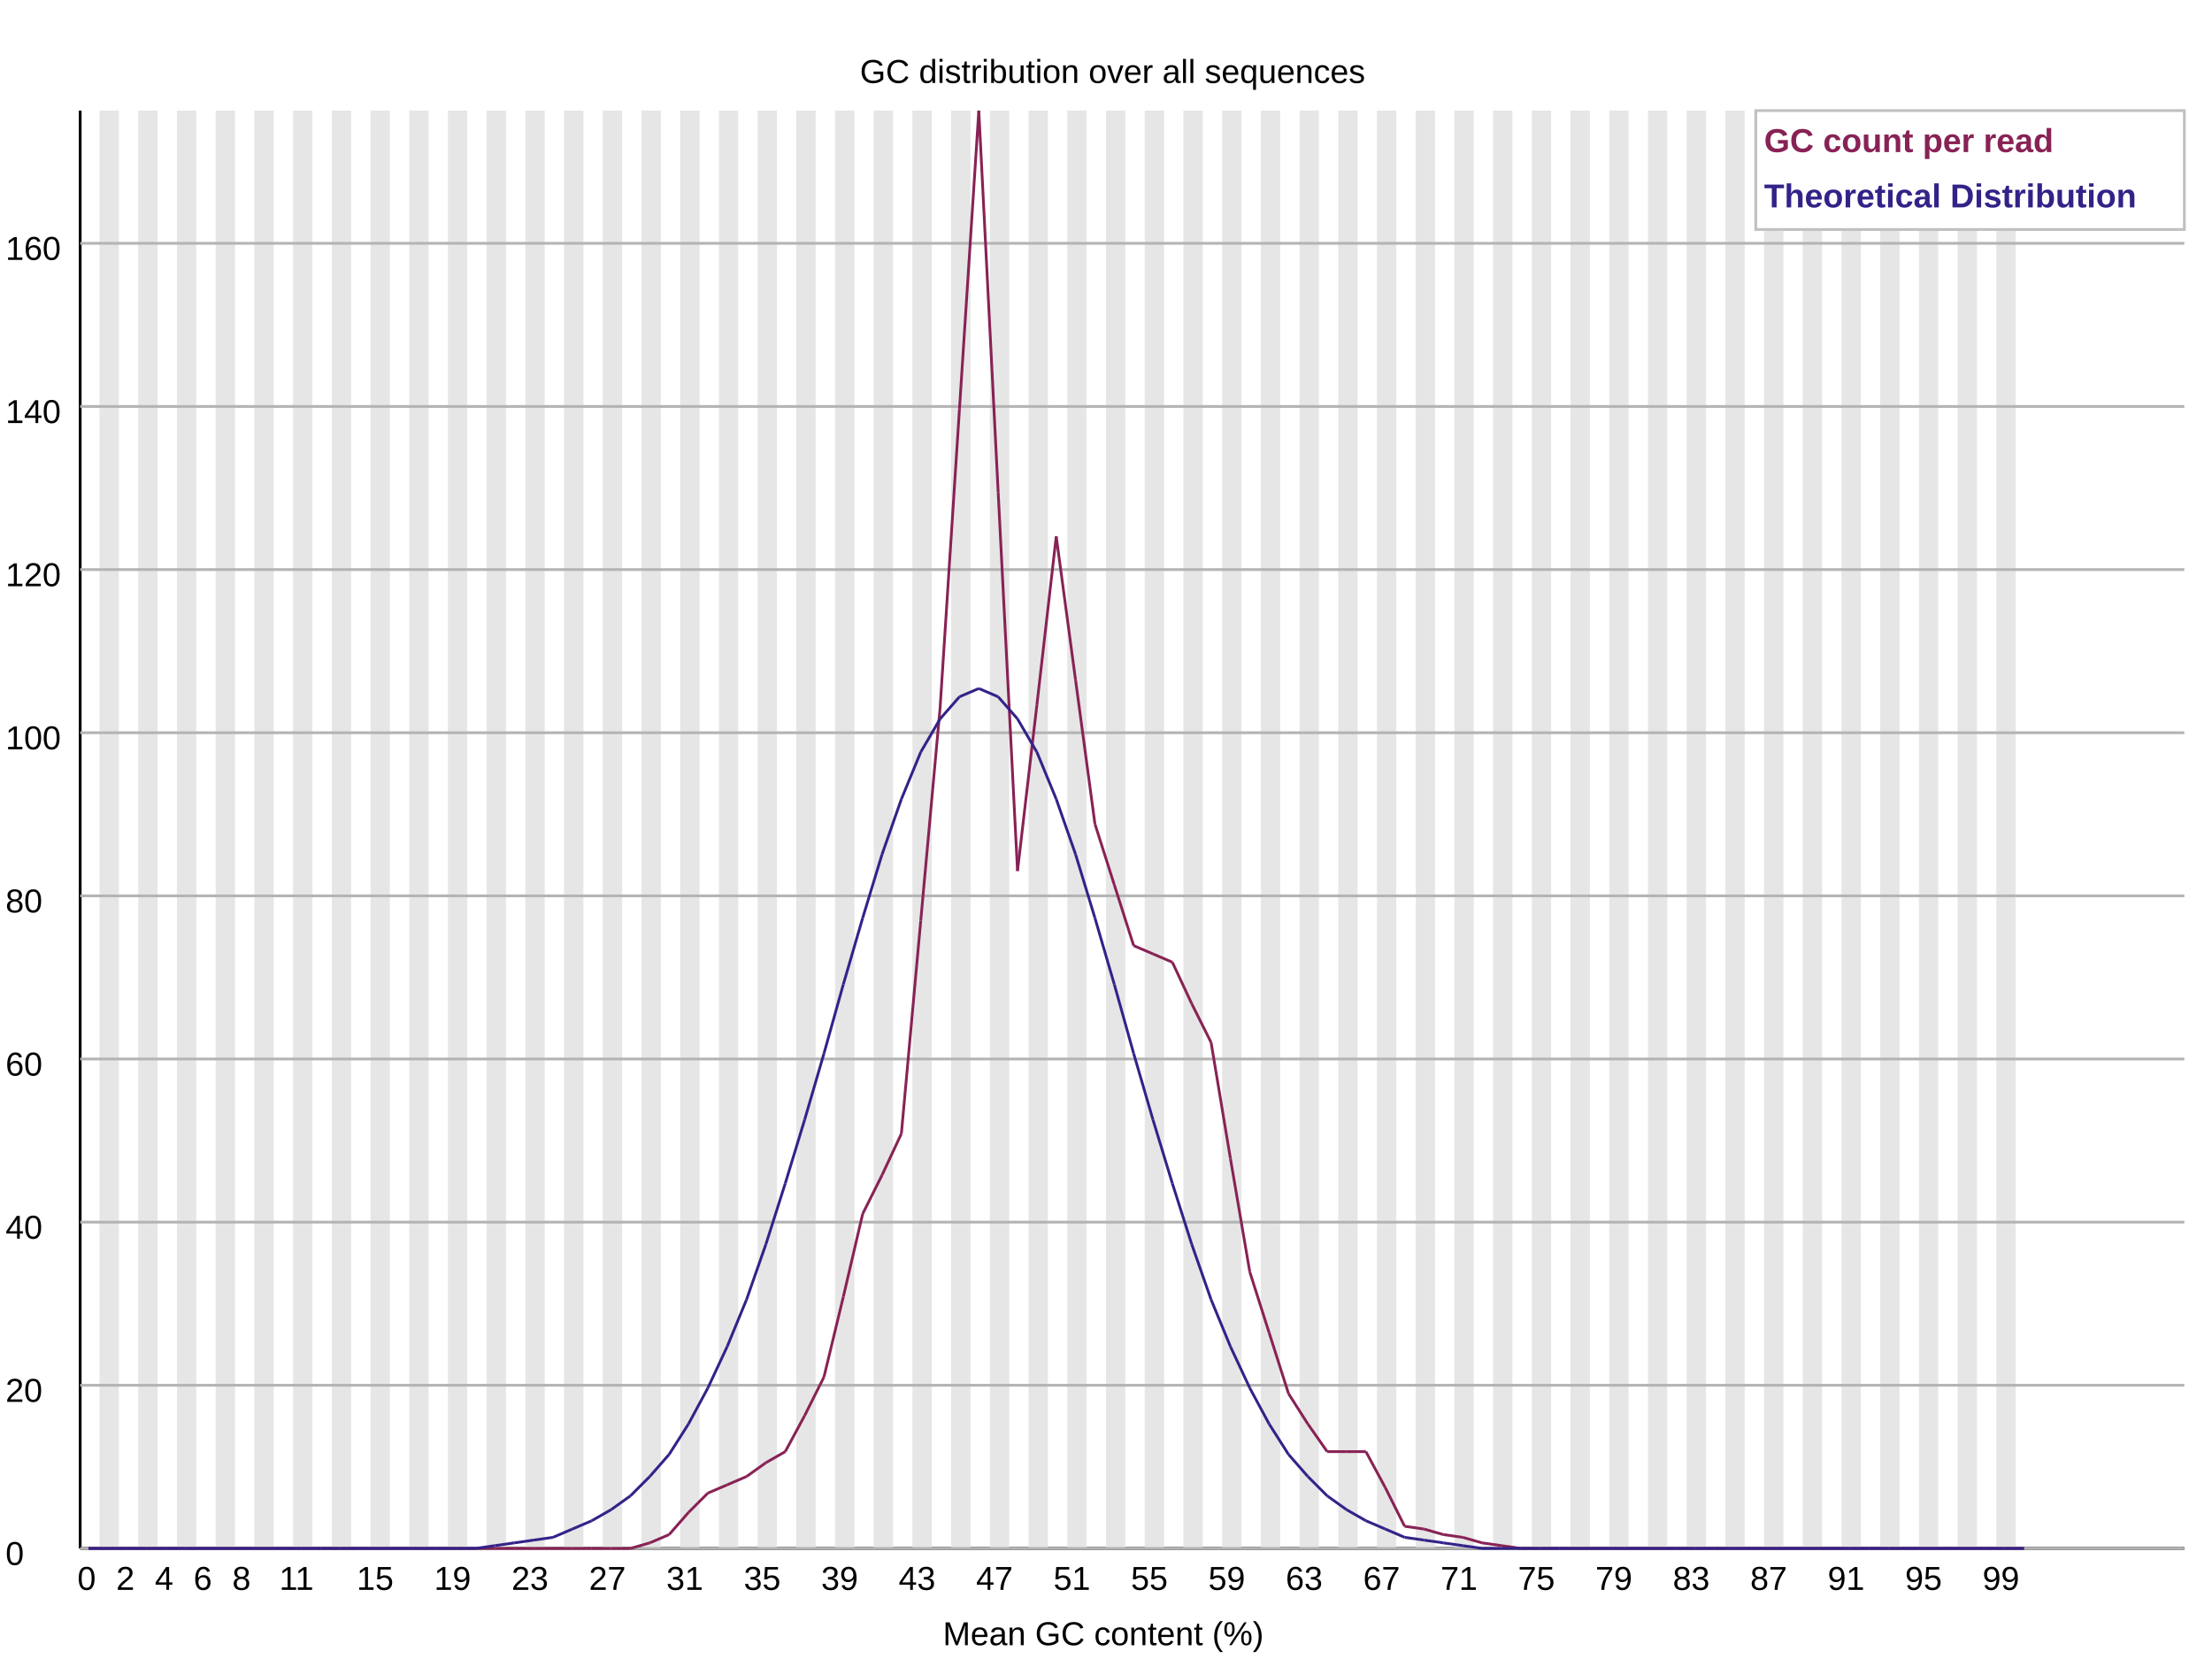
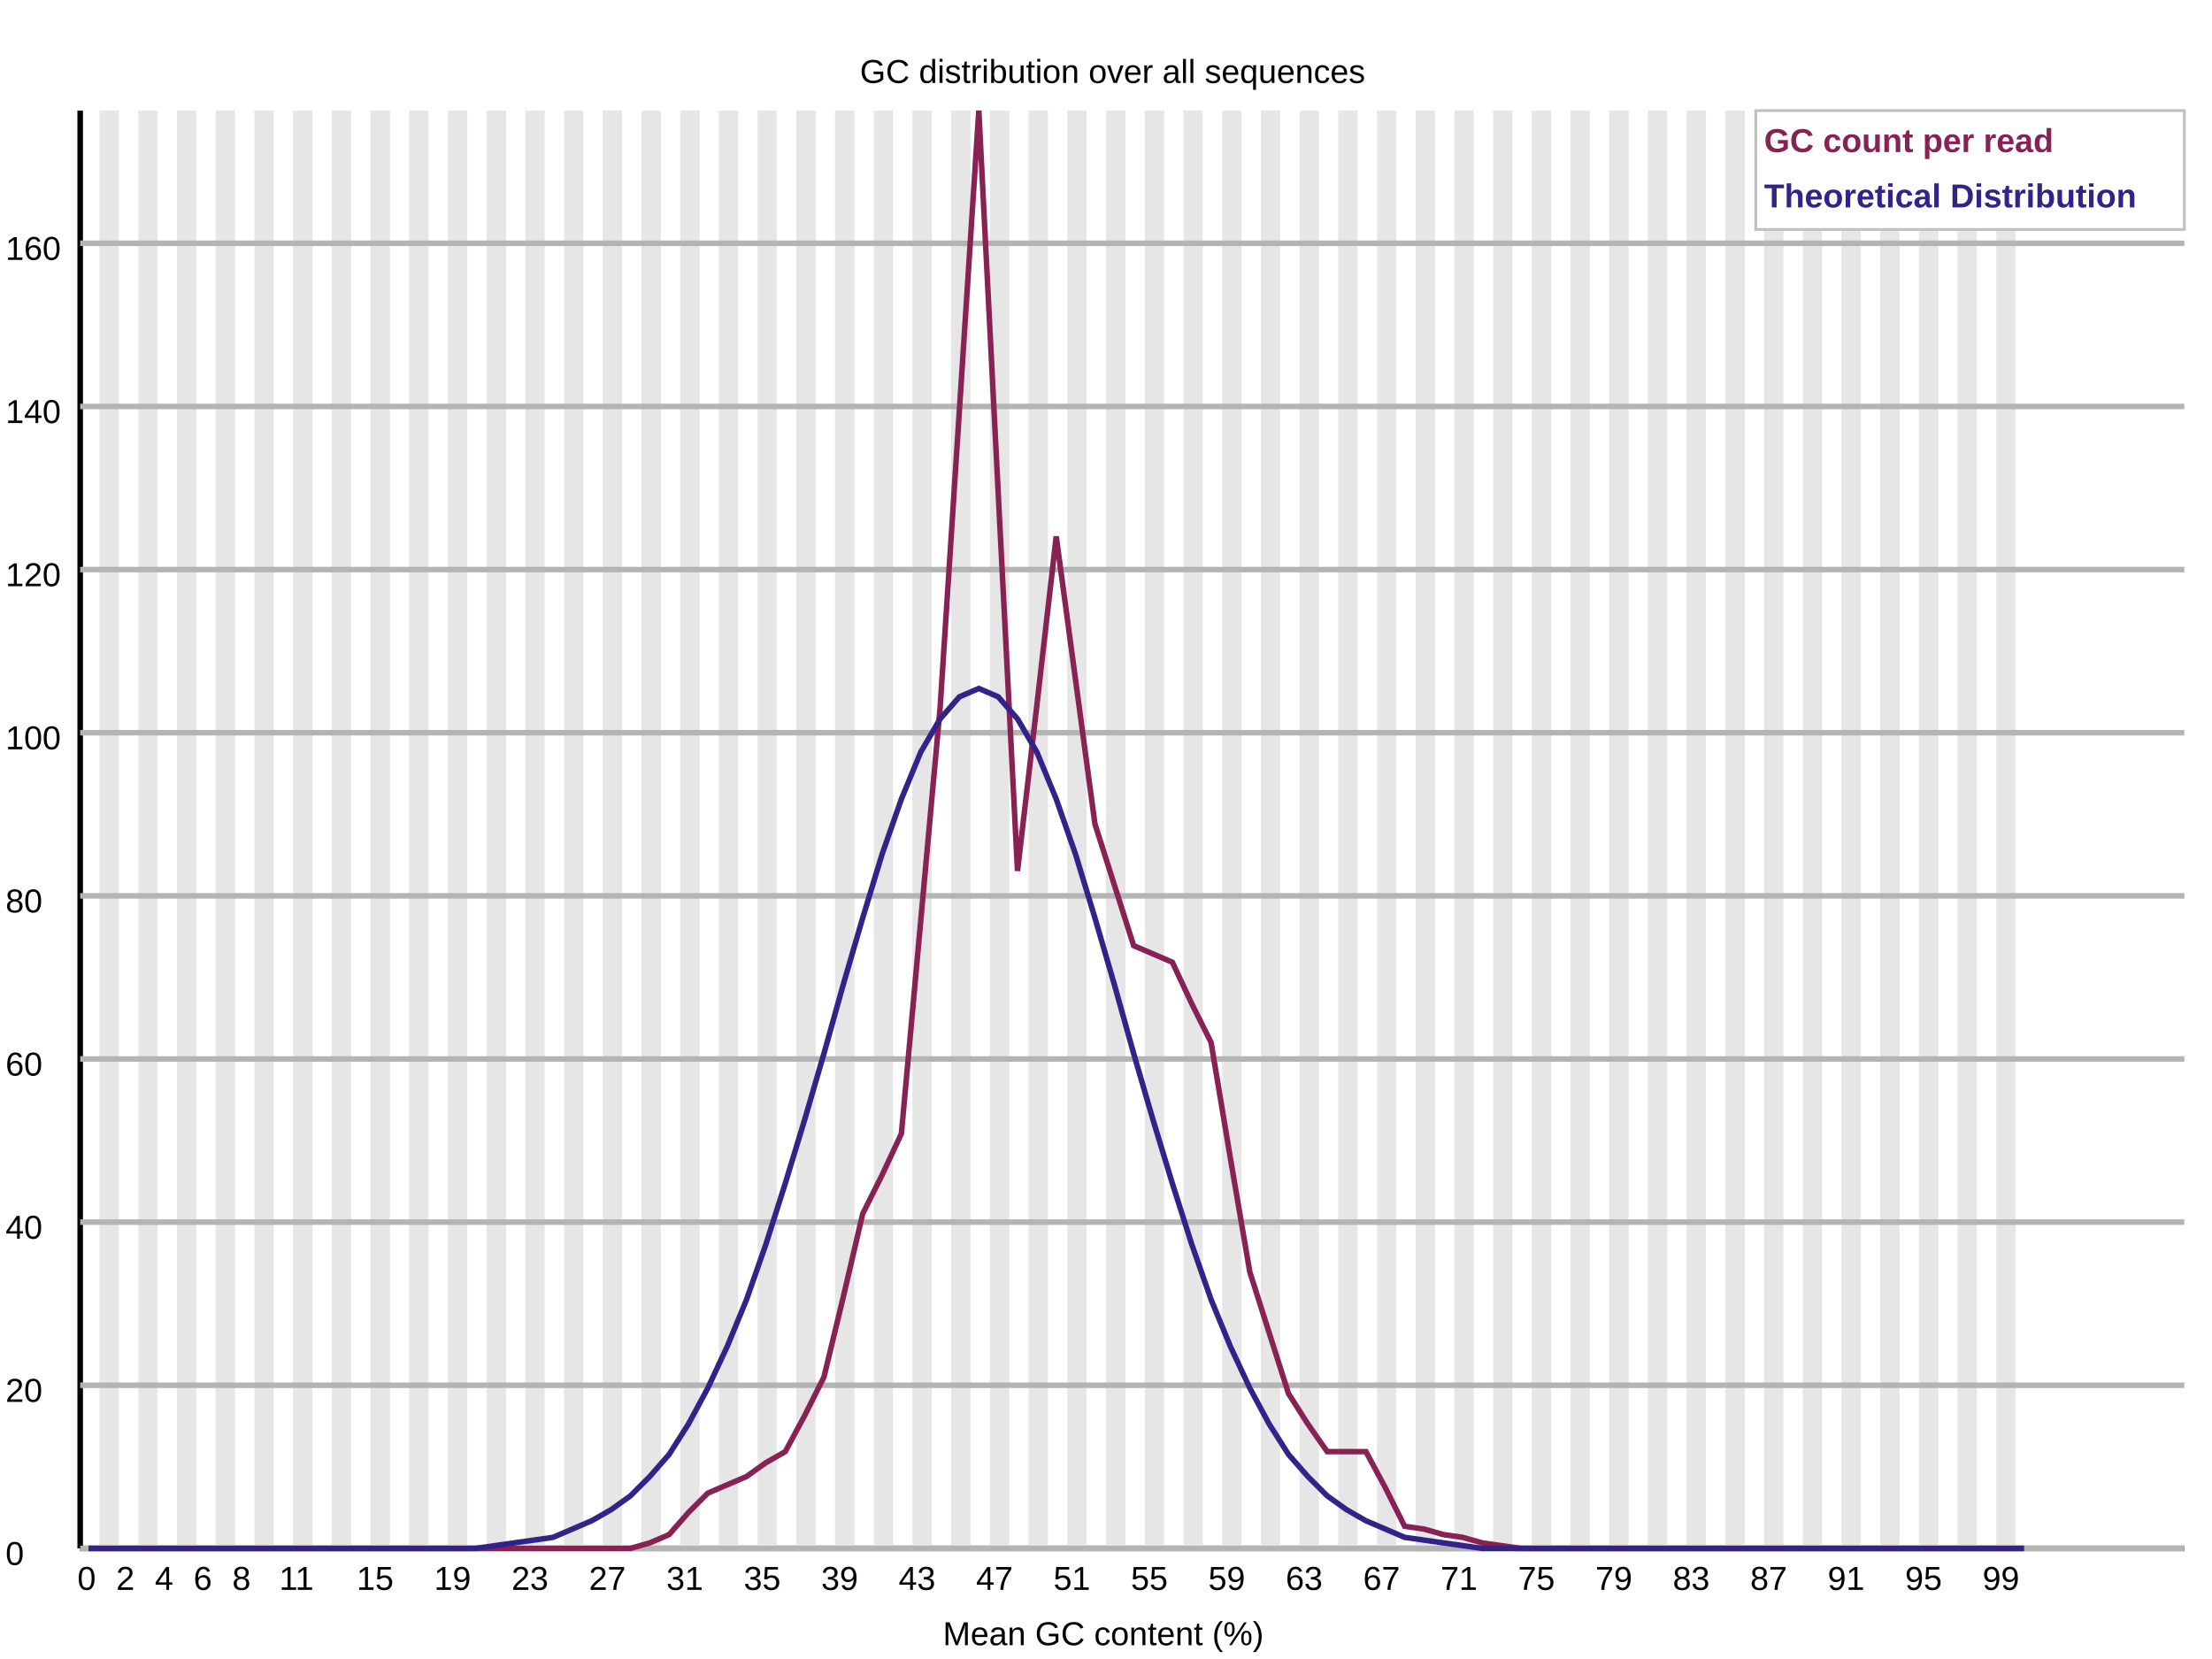
<svg xmlns="http://www.w3.org/2000/svg" width="800" height="600" version="1.1">
-   <rect width="800" height="600" x="0" y="0" style="fill:rgb(238,238,238);stroke:none" />
-   <rect width="800" height="600" x="0" y="0" style="fill:rgb(255,255,255);stroke:none" />
-   <text x="2" y="566" fill="rgb(0,0,0)" font-family="Arial" font-size="12">0</text>
-   <text x="2" y="507" fill="rgb(0,0,0)" font-family="Arial" font-size="12">20</text>
-   <text x="2" y="448" fill="rgb(0,0,0)" font-family="Arial" font-size="12">40</text>
-   <text x="2" y="389" fill="rgb(0,0,0)" font-family="Arial" font-size="12">60</text>
-   <text x="2" y="330" fill="rgb(0,0,0)" font-family="Arial" font-size="12">80</text>
-   <text x="2" y="271" fill="rgb(0,0,0)" font-family="Arial" font-size="12">100</text>
-   <text x="2" y="212" fill="rgb(0,0,0)" font-family="Arial" font-size="12">120</text>
-   <text x="2" y="153" fill="rgb(0,0,0)" font-family="Arial" font-size="12">140</text>
-   <text x="2" y="94" fill="rgb(0,0,0)" font-family="Arial" font-size="12">160</text>
-   <text x="311" y="30" fill="rgb(0,0,0)" font-family="Arial" font-size="12">GC distribution over all sequences</text>
-   <line x1="29" y1="560" x2="790" y2="560" stroke="rgb(0,0,0)" stroke-width="1" />
-   <line x1="29" y1="560" x2="29" y2="40" stroke="rgb(0,0,0)" stroke-width="1" />
-   <text x="341" y="595" fill="rgb(0,0,0)" font-family="Arial" font-size="12">Mean GC content (%)</text>
-   <text x="28" y="575" fill="rgb(0,0,0)" font-family="Arial" font-size="12">0</text>
-   <rect width="7" height="520" x="36" y="40" style="fill:rgb(230,230,230);stroke:none" />
-   <text x="42" y="575" fill="rgb(0,0,0)" font-family="Arial" font-size="12">2</text>
-   <rect width="7" height="520" x="50" y="40" style="fill:rgb(230,230,230);stroke:none" />
-   <text x="56" y="575" fill="rgb(0,0,0)" font-family="Arial" font-size="12">4</text>
-   <rect width="7" height="520" x="64" y="40" style="fill:rgb(230,230,230);stroke:none" />
-   <text x="70" y="575" fill="rgb(0,0,0)" font-family="Arial" font-size="12">6</text>
-   <rect width="7" height="520" x="78" y="40" style="fill:rgb(230,230,230);stroke:none" />
-   <text x="84" y="575" fill="rgb(0,0,0)" font-family="Arial" font-size="12">8</text>
-   <rect width="7" height="520" x="92" y="40" style="fill:rgb(230,230,230);stroke:none" />
-   <rect width="7" height="520" x="106" y="40" style="fill:rgb(230,230,230);stroke:none" />
-   <text x="101" y="575" fill="rgb(0,0,0)" font-family="Arial" font-size="12">11</text>
-   <rect width="7" height="520" x="120" y="40" style="fill:rgb(230,230,230);stroke:none" />
-   <rect width="7" height="520" x="134" y="40" style="fill:rgb(230,230,230);stroke:none" />
-   <text x="129" y="575" fill="rgb(0,0,0)" font-family="Arial" font-size="12">15</text>
-   <rect width="7" height="520" x="148" y="40" style="fill:rgb(230,230,230);stroke:none" />
-   <rect width="7" height="520" x="162" y="40" style="fill:rgb(230,230,230);stroke:none" />
-   <text x="157" y="575" fill="rgb(0,0,0)" font-family="Arial" font-size="12">19</text>
-   <rect width="7" height="520" x="176" y="40" style="fill:rgb(230,230,230);stroke:none" />
-   <rect width="7" height="520" x="190" y="40" style="fill:rgb(230,230,230);stroke:none" />
-   <text x="185" y="575" fill="rgb(0,0,0)" font-family="Arial" font-size="12">23</text>
-   <rect width="7" height="520" x="204" y="40" style="fill:rgb(230,230,230);stroke:none" />
-   <rect width="7" height="520" x="218" y="40" style="fill:rgb(230,230,230);stroke:none" />
-   <text x="213" y="575" fill="rgb(0,0,0)" font-family="Arial" font-size="12">27</text>
-   <rect width="7" height="520" x="232" y="40" style="fill:rgb(230,230,230);stroke:none" />
-   <rect width="7" height="520" x="246" y="40" style="fill:rgb(230,230,230);stroke:none" />
-   <text x="241" y="575" fill="rgb(0,0,0)" font-family="Arial" font-size="12">31</text>
-   <rect width="7" height="520" x="260" y="40" style="fill:rgb(230,230,230);stroke:none" />
-   <rect width="7" height="520" x="274" y="40" style="fill:rgb(230,230,230);stroke:none" />
-   <text x="269" y="575" fill="rgb(0,0,0)" font-family="Arial" font-size="12">35</text>
-   <rect width="7" height="520" x="288" y="40" style="fill:rgb(230,230,230);stroke:none" />
-   <rect width="7" height="520" x="302" y="40" style="fill:rgb(230,230,230);stroke:none" />
-   <text x="297" y="575" fill="rgb(0,0,0)" font-family="Arial" font-size="12">39</text>
-   <rect width="7" height="520" x="316" y="40" style="fill:rgb(230,230,230);stroke:none" />
-   <rect width="7" height="520" x="330" y="40" style="fill:rgb(230,230,230);stroke:none" />
-   <text x="325" y="575" fill="rgb(0,0,0)" font-family="Arial" font-size="12">43</text>
-   <rect width="7" height="520" x="344" y="40" style="fill:rgb(230,230,230);stroke:none" />
-   <rect width="7" height="520" x="358" y="40" style="fill:rgb(230,230,230);stroke:none" />
-   <text x="353" y="575" fill="rgb(0,0,0)" font-family="Arial" font-size="12">47</text>
-   <rect width="7" height="520" x="372" y="40" style="fill:rgb(230,230,230);stroke:none" />
-   <rect width="7" height="520" x="386" y="40" style="fill:rgb(230,230,230);stroke:none" />
-   <text x="381" y="575" fill="rgb(0,0,0)" font-family="Arial" font-size="12">51</text>
-   <rect width="7" height="520" x="400" y="40" style="fill:rgb(230,230,230);stroke:none" />
-   <rect width="7" height="520" x="414" y="40" style="fill:rgb(230,230,230);stroke:none" />
-   <text x="409" y="575" fill="rgb(0,0,0)" font-family="Arial" font-size="12">55</text>
-   <rect width="7" height="520" x="428" y="40" style="fill:rgb(230,230,230);stroke:none" />
-   <rect width="7" height="520" x="442" y="40" style="fill:rgb(230,230,230);stroke:none" />
-   <text x="437" y="575" fill="rgb(0,0,0)" font-family="Arial" font-size="12">59</text>
-   <rect width="7" height="520" x="456" y="40" style="fill:rgb(230,230,230);stroke:none" />
-   <rect width="7" height="520" x="470" y="40" style="fill:rgb(230,230,230);stroke:none" />
-   <text x="465" y="575" fill="rgb(0,0,0)" font-family="Arial" font-size="12">63</text>
-   <rect width="7" height="520" x="484" y="40" style="fill:rgb(230,230,230);stroke:none" />
-   <rect width="7" height="520" x="498" y="40" style="fill:rgb(230,230,230);stroke:none" />
-   <text x="493" y="575" fill="rgb(0,0,0)" font-family="Arial" font-size="12">67</text>
-   <rect width="7" height="520" x="512" y="40" style="fill:rgb(230,230,230);stroke:none" />
-   <rect width="7" height="520" x="526" y="40" style="fill:rgb(230,230,230);stroke:none" />
-   <text x="521" y="575" fill="rgb(0,0,0)" font-family="Arial" font-size="12">71</text>
-   <rect width="7" height="520" x="540" y="40" style="fill:rgb(230,230,230);stroke:none" />
-   <rect width="7" height="520" x="554" y="40" style="fill:rgb(230,230,230);stroke:none" />
-   <text x="549" y="575" fill="rgb(0,0,0)" font-family="Arial" font-size="12">75</text>
-   <rect width="7" height="520" x="568" y="40" style="fill:rgb(230,230,230);stroke:none" />
-   <rect width="7" height="520" x="582" y="40" style="fill:rgb(230,230,230);stroke:none" />
-   <text x="577" y="575" fill="rgb(0,0,0)" font-family="Arial" font-size="12">79</text>
-   <rect width="7" height="520" x="596" y="40" style="fill:rgb(230,230,230);stroke:none" />
-   <rect width="7" height="520" x="610" y="40" style="fill:rgb(230,230,230);stroke:none" />
-   <text x="605" y="575" fill="rgb(0,0,0)" font-family="Arial" font-size="12">83</text>
-   <rect width="7" height="520" x="624" y="40" style="fill:rgb(230,230,230);stroke:none" />
-   <rect width="7" height="520" x="638" y="40" style="fill:rgb(230,230,230);stroke:none" />
-   <text x="633" y="575" fill="rgb(0,0,0)" font-family="Arial" font-size="12">87</text>
-   <rect width="7" height="520" x="652" y="40" style="fill:rgb(230,230,230);stroke:none" />
-   <rect width="7" height="520" x="666" y="40" style="fill:rgb(230,230,230);stroke:none" />
-   <text x="661" y="575" fill="rgb(0,0,0)" font-family="Arial" font-size="12">91</text>
-   <rect width="7" height="520" x="680" y="40" style="fill:rgb(230,230,230);stroke:none" />
-   <rect width="7" height="520" x="694" y="40" style="fill:rgb(230,230,230);stroke:none" />
-   <text x="689" y="575" fill="rgb(0,0,0)" font-family="Arial" font-size="12">95</text>
-   <rect width="7" height="520" x="708" y="40" style="fill:rgb(230,230,230);stroke:none" />
-   <rect width="7" height="520" x="722" y="40" style="fill:rgb(230,230,230);stroke:none" />
-   <text x="717" y="575" fill="rgb(0,0,0)" font-family="Arial" font-size="12">99</text>
-   <line x1="29" y1="560" x2="790" y2="560" stroke="rgb(180,180,180)" stroke-width="1" />
-   <line x1="29" y1="501" x2="790" y2="501" stroke="rgb(180,180,180)" stroke-width="1" />
-   <line x1="29" y1="442" x2="790" y2="442" stroke="rgb(180,180,180)" stroke-width="1" />
-   <line x1="29" y1="383" x2="790" y2="383" stroke="rgb(180,180,180)" stroke-width="1" />
-   <line x1="29" y1="324" x2="790" y2="324" stroke="rgb(180,180,180)" stroke-width="1" />
-   <line x1="29" y1="265" x2="790" y2="265" stroke="rgb(180,180,180)" stroke-width="1" />
-   <line x1="29" y1="206" x2="790" y2="206" stroke="rgb(180,180,180)" stroke-width="1" />
-   <line x1="29" y1="147" x2="790" y2="147" stroke="rgb(180,180,180)" stroke-width="1" />
-   <line x1="29" y1="88" x2="790" y2="88" stroke="rgb(180,180,180)" stroke-width="1" />
-   <line x1="32" y1="560" x2="39" y2="560" stroke="rgb(136,34,85)" stroke-width="1" />
-   <line x1="39" y1="560" x2="46" y2="560" stroke="rgb(136,34,85)" stroke-width="1" />
-   <line x1="46" y1="560" x2="53" y2="560" stroke="rgb(136,34,85)" stroke-width="1" />
-   <line x1="53" y1="560" x2="60" y2="560" stroke="rgb(136,34,85)" stroke-width="1" />
-   <line x1="60" y1="560" x2="67" y2="560" stroke="rgb(136,34,85)" stroke-width="1" />
-   <line x1="67" y1="560" x2="74" y2="560" stroke="rgb(136,34,85)" stroke-width="1" />
-   <line x1="74" y1="560" x2="81" y2="560" stroke="rgb(136,34,85)" stroke-width="1" />
-   <line x1="81" y1="560" x2="88" y2="560" stroke="rgb(136,34,85)" stroke-width="1" />
-   <line x1="88" y1="560" x2="95" y2="560" stroke="rgb(136,34,85)" stroke-width="1" />
-   <line x1="95" y1="560" x2="102" y2="560" stroke="rgb(136,34,85)" stroke-width="1" />
-   <line x1="102" y1="560" x2="109" y2="560" stroke="rgb(136,34,85)" stroke-width="1" />
-   <line x1="109" y1="560" x2="116" y2="560" stroke="rgb(136,34,85)" stroke-width="1" />
-   <line x1="116" y1="560" x2="123" y2="560" stroke="rgb(136,34,85)" stroke-width="1" />
-   <line x1="123" y1="560" x2="130" y2="560" stroke="rgb(136,34,85)" stroke-width="1" />
-   <line x1="130" y1="560" x2="137" y2="560" stroke="rgb(136,34,85)" stroke-width="1" />
-   <line x1="137" y1="560" x2="144" y2="560" stroke="rgb(136,34,85)" stroke-width="1" />
-   <line x1="144" y1="560" x2="151" y2="560" stroke="rgb(136,34,85)" stroke-width="1" />
-   <line x1="151" y1="560" x2="158" y2="560" stroke="rgb(136,34,85)" stroke-width="1" />
-   <line x1="158" y1="560" x2="165" y2="560" stroke="rgb(136,34,85)" stroke-width="1" />
-   <line x1="165" y1="560" x2="172" y2="560" stroke="rgb(136,34,85)" stroke-width="1" />
-   <line x1="172" y1="560" x2="179" y2="560" stroke="rgb(136,34,85)" stroke-width="1" />
-   <line x1="179" y1="560" x2="186" y2="560" stroke="rgb(136,34,85)" stroke-width="1" />
-   <line x1="186" y1="560" x2="193" y2="560" stroke="rgb(136,34,85)" stroke-width="1" />
-   <line x1="193" y1="560" x2="200" y2="560" stroke="rgb(136,34,85)" stroke-width="1" />
-   <line x1="200" y1="560" x2="207" y2="560" stroke="rgb(136,34,85)" stroke-width="1" />
-   <line x1="207" y1="560" x2="214" y2="560" stroke="rgb(136,34,85)" stroke-width="1" />
-   <line x1="214" y1="560" x2="221" y2="560" stroke="rgb(136,34,85)" stroke-width="1" />
-   <line x1="221" y1="560" x2="228" y2="560" stroke="rgb(136,34,85)" stroke-width="1" />
-   <line x1="228" y1="560" x2="235" y2="558" stroke="rgb(136,34,85)" stroke-width="1" />
-   <line x1="235" y1="558" x2="242" y2="555" stroke="rgb(136,34,85)" stroke-width="1" />
-   <line x1="242" y1="555" x2="249" y2="547" stroke="rgb(136,34,85)" stroke-width="1" />
-   <line x1="249" y1="547" x2="256" y2="540" stroke="rgb(136,34,85)" stroke-width="1" />
-   <line x1="256" y1="540" x2="263" y2="537" stroke="rgb(136,34,85)" stroke-width="1" />
-   <line x1="263" y1="537" x2="270" y2="534" stroke="rgb(136,34,85)" stroke-width="1" />
-   <line x1="270" y1="534" x2="277" y2="529" stroke="rgb(136,34,85)" stroke-width="1" />
-   <line x1="277" y1="529" x2="284" y2="525" stroke="rgb(136,34,85)" stroke-width="1" />
-   <line x1="284" y1="525" x2="291" y2="512" stroke="rgb(136,34,85)" stroke-width="1" />
-   <line x1="291" y1="512" x2="298" y2="498" stroke="rgb(136,34,85)" stroke-width="1" />
-   <line x1="298" y1="498" x2="305" y2="469" stroke="rgb(136,34,85)" stroke-width="1" />
-   <line x1="305" y1="469" x2="312" y2="439" stroke="rgb(136,34,85)" stroke-width="1" />
-   <line x1="312" y1="439" x2="319" y2="425" stroke="rgb(136,34,85)" stroke-width="1" />
-   <line x1="319" y1="425" x2="326" y2="410" stroke="rgb(136,34,85)" stroke-width="1" />
-   <line x1="326" y1="410" x2="333" y2="333" stroke="rgb(136,34,85)" stroke-width="1" />
-   <line x1="333" y1="333" x2="340" y2="256" stroke="rgb(136,34,85)" stroke-width="1" />
-   <line x1="340" y1="256" x2="347" y2="148" stroke="rgb(136,34,85)" stroke-width="1" />
-   <line x1="347" y1="148" x2="354" y2="40" stroke="rgb(136,34,85)" stroke-width="1" />
-   <line x1="354" y1="40" x2="361" y2="178" stroke="rgb(136,34,85)" stroke-width="1" />
-   <line x1="361" y1="178" x2="368" y2="315" stroke="rgb(136,34,85)" stroke-width="1" />
-   <line x1="368" y1="315" x2="375" y2="255" stroke="rgb(136,34,85)" stroke-width="1" />
-   <line x1="375" y1="255" x2="382" y2="194" stroke="rgb(136,34,85)" stroke-width="1" />
-   <line x1="382" y1="194" x2="389" y2="246" stroke="rgb(136,34,85)" stroke-width="1" />
-   <line x1="389" y1="246" x2="396" y2="298" stroke="rgb(136,34,85)" stroke-width="1" />
-   <line x1="396" y1="298" x2="403" y2="320" stroke="rgb(136,34,85)" stroke-width="1" />
-   <line x1="403" y1="320" x2="410" y2="342" stroke="rgb(136,34,85)" stroke-width="1" />
-   <line x1="410" y1="342" x2="417" y2="345" stroke="rgb(136,34,85)" stroke-width="1" />
-   <line x1="417" y1="345" x2="424" y2="348" stroke="rgb(136,34,85)" stroke-width="1" />
-   <line x1="424" y1="348" x2="431" y2="363" stroke="rgb(136,34,85)" stroke-width="1" />
-   <line x1="431" y1="363" x2="438" y2="377" stroke="rgb(136,34,85)" stroke-width="1" />
-   <line x1="438" y1="377" x2="445" y2="419" stroke="rgb(136,34,85)" stroke-width="1" />
-   <line x1="445" y1="419" x2="452" y2="460" stroke="rgb(136,34,85)" stroke-width="1" />
-   <line x1="452" y1="460" x2="459" y2="482" stroke="rgb(136,34,85)" stroke-width="1" />
-   <line x1="459" y1="482" x2="466" y2="504" stroke="rgb(136,34,85)" stroke-width="1" />
-   <line x1="466" y1="504" x2="473" y2="515" stroke="rgb(136,34,85)" stroke-width="1" />
-   <line x1="473" y1="515" x2="480" y2="525" stroke="rgb(136,34,85)" stroke-width="1" />
-   <line x1="480" y1="525" x2="487" y2="525" stroke="rgb(136,34,85)" stroke-width="1" />
-   <line x1="487" y1="525" x2="494" y2="525" stroke="rgb(136,34,85)" stroke-width="1" />
-   <line x1="494" y1="525" x2="501" y2="538" stroke="rgb(136,34,85)" stroke-width="1" />
-   <line x1="501" y1="538" x2="508" y2="552" stroke="rgb(136,34,85)" stroke-width="1" />
-   <line x1="508" y1="552" x2="515" y2="553" stroke="rgb(136,34,85)" stroke-width="1" />
-   <line x1="515" y1="553" x2="522" y2="555" stroke="rgb(136,34,85)" stroke-width="1" />
-   <line x1="522" y1="555" x2="529" y2="556" stroke="rgb(136,34,85)" stroke-width="1" />
-   <line x1="529" y1="556" x2="536" y2="558" stroke="rgb(136,34,85)" stroke-width="1" />
-   <line x1="536" y1="558" x2="543" y2="559" stroke="rgb(136,34,85)" stroke-width="1" />
-   <line x1="543" y1="559" x2="550" y2="560" stroke="rgb(136,34,85)" stroke-width="1" />
-   <line x1="550" y1="560" x2="557" y2="560" stroke="rgb(136,34,85)" stroke-width="1" />
-   <line x1="557" y1="560" x2="564" y2="560" stroke="rgb(136,34,85)" stroke-width="1" />
-   <line x1="564" y1="560" x2="571" y2="560" stroke="rgb(136,34,85)" stroke-width="1" />
-   <line x1="571" y1="560" x2="578" y2="560" stroke="rgb(136,34,85)" stroke-width="1" />
-   <line x1="578" y1="560" x2="585" y2="560" stroke="rgb(136,34,85)" stroke-width="1" />
-   <line x1="585" y1="560" x2="592" y2="560" stroke="rgb(136,34,85)" stroke-width="1" />
-   <line x1="592" y1="560" x2="599" y2="560" stroke="rgb(136,34,85)" stroke-width="1" />
-   <line x1="599" y1="560" x2="606" y2="560" stroke="rgb(136,34,85)" stroke-width="1" />
-   <line x1="606" y1="560" x2="613" y2="560" stroke="rgb(136,34,85)" stroke-width="1" />
-   <line x1="613" y1="560" x2="620" y2="560" stroke="rgb(136,34,85)" stroke-width="1" />
-   <line x1="620" y1="560" x2="627" y2="560" stroke="rgb(136,34,85)" stroke-width="1" />
-   <line x1="627" y1="560" x2="634" y2="560" stroke="rgb(136,34,85)" stroke-width="1" />
-   <line x1="634" y1="560" x2="641" y2="560" stroke="rgb(136,34,85)" stroke-width="1" />
-   <line x1="641" y1="560" x2="648" y2="560" stroke="rgb(136,34,85)" stroke-width="1" />
-   <line x1="648" y1="560" x2="655" y2="560" stroke="rgb(136,34,85)" stroke-width="1" />
-   <line x1="655" y1="560" x2="662" y2="560" stroke="rgb(136,34,85)" stroke-width="1" />
-   <line x1="662" y1="560" x2="669" y2="560" stroke="rgb(136,34,85)" stroke-width="1" />
-   <line x1="669" y1="560" x2="676" y2="560" stroke="rgb(136,34,85)" stroke-width="1" />
-   <line x1="676" y1="560" x2="683" y2="560" stroke="rgb(136,34,85)" stroke-width="1" />
-   <line x1="683" y1="560" x2="690" y2="560" stroke="rgb(136,34,85)" stroke-width="1" />
-   <line x1="690" y1="560" x2="697" y2="560" stroke="rgb(136,34,85)" stroke-width="1" />
-   <line x1="697" y1="560" x2="704" y2="560" stroke="rgb(136,34,85)" stroke-width="1" />
-   <line x1="704" y1="560" x2="711" y2="560" stroke="rgb(136,34,85)" stroke-width="1" />
-   <line x1="711" y1="560" x2="718" y2="560" stroke="rgb(136,34,85)" stroke-width="1" />
-   <line x1="718" y1="560" x2="725" y2="560" stroke="rgb(136,34,85)" stroke-width="1" />
-   <line x1="725" y1="560" x2="732" y2="560" stroke="rgb(136,34,85)" stroke-width="1" />
-   <line x1="32" y1="560" x2="39" y2="560" stroke="rgb(51,34,136)" stroke-width="1" />
-   <line x1="39" y1="560" x2="46" y2="560" stroke="rgb(51,34,136)" stroke-width="1" />
-   <line x1="46" y1="560" x2="53" y2="560" stroke="rgb(51,34,136)" stroke-width="1" />
-   <line x1="53" y1="560" x2="60" y2="560" stroke="rgb(51,34,136)" stroke-width="1" />
-   <line x1="60" y1="560" x2="67" y2="560" stroke="rgb(51,34,136)" stroke-width="1" />
-   <line x1="67" y1="560" x2="74" y2="560" stroke="rgb(51,34,136)" stroke-width="1" />
-   <line x1="74" y1="560" x2="81" y2="560" stroke="rgb(51,34,136)" stroke-width="1" />
-   <line x1="81" y1="560" x2="88" y2="560" stroke="rgb(51,34,136)" stroke-width="1" />
-   <line x1="88" y1="560" x2="95" y2="560" stroke="rgb(51,34,136)" stroke-width="1" />
-   <line x1="95" y1="560" x2="102" y2="560" stroke="rgb(51,34,136)" stroke-width="1" />
-   <line x1="102" y1="560" x2="109" y2="560" stroke="rgb(51,34,136)" stroke-width="1" />
-   <line x1="109" y1="560" x2="116" y2="560" stroke="rgb(51,34,136)" stroke-width="1" />
-   <line x1="116" y1="560" x2="123" y2="560" stroke="rgb(51,34,136)" stroke-width="1" />
-   <line x1="123" y1="560" x2="130" y2="560" stroke="rgb(51,34,136)" stroke-width="1" />
-   <line x1="130" y1="560" x2="137" y2="560" stroke="rgb(51,34,136)" stroke-width="1" />
-   <line x1="137" y1="560" x2="144" y2="560" stroke="rgb(51,34,136)" stroke-width="1" />
-   <line x1="144" y1="560" x2="151" y2="560" stroke="rgb(51,34,136)" stroke-width="1" />
-   <line x1="151" y1="560" x2="158" y2="560" stroke="rgb(51,34,136)" stroke-width="1" />
-   <line x1="158" y1="560" x2="165" y2="560" stroke="rgb(51,34,136)" stroke-width="1" />
-   <line x1="165" y1="560" x2="172" y2="560" stroke="rgb(51,34,136)" stroke-width="1" />
-   <line x1="172" y1="560" x2="179" y2="559" stroke="rgb(51,34,136)" stroke-width="1" />
-   <line x1="179" y1="559" x2="186" y2="558" stroke="rgb(51,34,136)" stroke-width="1" />
-   <line x1="186" y1="558" x2="193" y2="557" stroke="rgb(51,34,136)" stroke-width="1" />
-   <line x1="193" y1="557" x2="200" y2="556" stroke="rgb(51,34,136)" stroke-width="1" />
-   <line x1="200" y1="556" x2="207" y2="553" stroke="rgb(51,34,136)" stroke-width="1" />
-   <line x1="207" y1="553" x2="214" y2="550" stroke="rgb(51,34,136)" stroke-width="1" />
-   <line x1="214" y1="550" x2="221" y2="546" stroke="rgb(51,34,136)" stroke-width="1" />
-   <line x1="221" y1="546" x2="228" y2="541" stroke="rgb(51,34,136)" stroke-width="1" />
-   <line x1="228" y1="541" x2="235" y2="534" stroke="rgb(51,34,136)" stroke-width="1" />
-   <line x1="235" y1="534" x2="242" y2="526" stroke="rgb(51,34,136)" stroke-width="1" />
-   <line x1="242" y1="526" x2="249" y2="515" stroke="rgb(51,34,136)" stroke-width="1" />
-   <line x1="249" y1="515" x2="256" y2="502" stroke="rgb(51,34,136)" stroke-width="1" />
-   <line x1="256" y1="502" x2="263" y2="487" stroke="rgb(51,34,136)" stroke-width="1" />
-   <line x1="263" y1="487" x2="270" y2="470" stroke="rgb(51,34,136)" stroke-width="1" />
-   <line x1="270" y1="470" x2="277" y2="450" stroke="rgb(51,34,136)" stroke-width="1" />
-   <line x1="277" y1="450" x2="284" y2="428" stroke="rgb(51,34,136)" stroke-width="1" />
-   <line x1="284" y1="428" x2="291" y2="405" stroke="rgb(51,34,136)" stroke-width="1" />
-   <line x1="291" y1="405" x2="298" y2="381" stroke="rgb(51,34,136)" stroke-width="1" />
-   <line x1="298" y1="381" x2="305" y2="356" stroke="rgb(51,34,136)" stroke-width="1" />
-   <line x1="305" y1="356" x2="312" y2="332" stroke="rgb(51,34,136)" stroke-width="1" />
-   <line x1="312" y1="332" x2="319" y2="309" stroke="rgb(51,34,136)" stroke-width="1" />
-   <line x1="319" y1="309" x2="326" y2="289" stroke="rgb(51,34,136)" stroke-width="1" />
-   <line x1="326" y1="289" x2="333" y2="272" stroke="rgb(51,34,136)" stroke-width="1" />
-   <line x1="333" y1="272" x2="340" y2="260" stroke="rgb(51,34,136)" stroke-width="1" />
-   <line x1="340" y1="260" x2="347" y2="252" stroke="rgb(51,34,136)" stroke-width="1" />
-   <line x1="347" y1="252" x2="354" y2="249" stroke="rgb(51,34,136)" stroke-width="1" />
-   <line x1="354" y1="249" x2="361" y2="252" stroke="rgb(51,34,136)" stroke-width="1" />
-   <line x1="361" y1="252" x2="368" y2="260" stroke="rgb(51,34,136)" stroke-width="1" />
-   <line x1="368" y1="260" x2="375" y2="272" stroke="rgb(51,34,136)" stroke-width="1" />
-   <line x1="375" y1="272" x2="382" y2="289" stroke="rgb(51,34,136)" stroke-width="1" />
-   <line x1="382" y1="289" x2="389" y2="309" stroke="rgb(51,34,136)" stroke-width="1" />
-   <line x1="389" y1="309" x2="396" y2="332" stroke="rgb(51,34,136)" stroke-width="1" />
-   <line x1="396" y1="332" x2="403" y2="356" stroke="rgb(51,34,136)" stroke-width="1" />
-   <line x1="403" y1="356" x2="410" y2="381" stroke="rgb(51,34,136)" stroke-width="1" />
-   <line x1="410" y1="381" x2="417" y2="405" stroke="rgb(51,34,136)" stroke-width="1" />
-   <line x1="417" y1="405" x2="424" y2="428" stroke="rgb(51,34,136)" stroke-width="1" />
-   <line x1="424" y1="428" x2="431" y2="450" stroke="rgb(51,34,136)" stroke-width="1" />
-   <line x1="431" y1="450" x2="438" y2="470" stroke="rgb(51,34,136)" stroke-width="1" />
-   <line x1="438" y1="470" x2="445" y2="487" stroke="rgb(51,34,136)" stroke-width="1" />
-   <line x1="445" y1="487" x2="452" y2="502" stroke="rgb(51,34,136)" stroke-width="1" />
-   <line x1="452" y1="502" x2="459" y2="515" stroke="rgb(51,34,136)" stroke-width="1" />
-   <line x1="459" y1="515" x2="466" y2="526" stroke="rgb(51,34,136)" stroke-width="1" />
-   <line x1="466" y1="526" x2="473" y2="534" stroke="rgb(51,34,136)" stroke-width="1" />
-   <line x1="473" y1="534" x2="480" y2="541" stroke="rgb(51,34,136)" stroke-width="1" />
-   <line x1="480" y1="541" x2="487" y2="546" stroke="rgb(51,34,136)" stroke-width="1" />
-   <line x1="487" y1="546" x2="494" y2="550" stroke="rgb(51,34,136)" stroke-width="1" />
-   <line x1="494" y1="550" x2="501" y2="553" stroke="rgb(51,34,136)" stroke-width="1" />
-   <line x1="501" y1="553" x2="508" y2="556" stroke="rgb(51,34,136)" stroke-width="1" />
-   <line x1="508" y1="556" x2="515" y2="557" stroke="rgb(51,34,136)" stroke-width="1" />
-   <line x1="515" y1="557" x2="522" y2="558" stroke="rgb(51,34,136)" stroke-width="1" />
-   <line x1="522" y1="558" x2="529" y2="559" stroke="rgb(51,34,136)" stroke-width="1" />
-   <line x1="529" y1="559" x2="536" y2="560" stroke="rgb(51,34,136)" stroke-width="1" />
-   <line x1="536" y1="560" x2="543" y2="560" stroke="rgb(51,34,136)" stroke-width="1" />
-   <line x1="543" y1="560" x2="550" y2="560" stroke="rgb(51,34,136)" stroke-width="1" />
-   <line x1="550" y1="560" x2="557" y2="560" stroke="rgb(51,34,136)" stroke-width="1" />
-   <line x1="557" y1="560" x2="564" y2="560" stroke="rgb(51,34,136)" stroke-width="1" />
-   <line x1="564" y1="560" x2="571" y2="560" stroke="rgb(51,34,136)" stroke-width="1" />
-   <line x1="571" y1="560" x2="578" y2="560" stroke="rgb(51,34,136)" stroke-width="1" />
-   <line x1="578" y1="560" x2="585" y2="560" stroke="rgb(51,34,136)" stroke-width="1" />
-   <line x1="585" y1="560" x2="592" y2="560" stroke="rgb(51,34,136)" stroke-width="1" />
-   <line x1="592" y1="560" x2="599" y2="560" stroke="rgb(51,34,136)" stroke-width="1" />
-   <line x1="599" y1="560" x2="606" y2="560" stroke="rgb(51,34,136)" stroke-width="1" />
-   <line x1="606" y1="560" x2="613" y2="560" stroke="rgb(51,34,136)" stroke-width="1" />
-   <line x1="613" y1="560" x2="620" y2="560" stroke="rgb(51,34,136)" stroke-width="1" />
-   <line x1="620" y1="560" x2="627" y2="560" stroke="rgb(51,34,136)" stroke-width="1" />
-   <line x1="627" y1="560" x2="634" y2="560" stroke="rgb(51,34,136)" stroke-width="1" />
-   <line x1="634" y1="560" x2="641" y2="560" stroke="rgb(51,34,136)" stroke-width="1" />
-   <line x1="641" y1="560" x2="648" y2="560" stroke="rgb(51,34,136)" stroke-width="1" />
-   <line x1="648" y1="560" x2="655" y2="560" stroke="rgb(51,34,136)" stroke-width="1" />
-   <line x1="655" y1="560" x2="662" y2="560" stroke="rgb(51,34,136)" stroke-width="1" />
-   <line x1="662" y1="560" x2="669" y2="560" stroke="rgb(51,34,136)" stroke-width="1" />
-   <line x1="669" y1="560" x2="676" y2="560" stroke="rgb(51,34,136)" stroke-width="1" />
-   <line x1="676" y1="560" x2="683" y2="560" stroke="rgb(51,34,136)" stroke-width="1" />
-   <line x1="683" y1="560" x2="690" y2="560" stroke="rgb(51,34,136)" stroke-width="1" />
-   <line x1="690" y1="560" x2="697" y2="560" stroke="rgb(51,34,136)" stroke-width="1" />
-   <line x1="697" y1="560" x2="704" y2="560" stroke="rgb(51,34,136)" stroke-width="1" />
-   <line x1="704" y1="560" x2="711" y2="560" stroke="rgb(51,34,136)" stroke-width="1" />
-   <line x1="711" y1="560" x2="718" y2="560" stroke="rgb(51,34,136)" stroke-width="1" />
-   <line x1="718" y1="560" x2="725" y2="560" stroke="rgb(51,34,136)" stroke-width="1" />
-   <line x1="725" y1="560" x2="732" y2="560" stroke="rgb(51,34,136)" stroke-width="1" />
-   <rect width="155" height="43" x="635" y="40" style="fill:rgb(255,255,255);stroke:none" />
-   <rect width="155" height="43" x="635" y="40" rx="0" ry="0" style="fill:none;stroke-width:1;stroke:rgb(192,192,192)" />
-   <text x="638" y="55" fill="rgb(136,34,85)" font-family="Arial" font-size="12" font-weight="bold">GC count per read</text>
-   <text x="638" y="75" fill="rgb(51,34,136)" font-family="Arial" font-size="12" font-weight="bold">Theoretical Distribution</text>
+   <style>text{font-family:Arial}</style>
+   <rect width="800" height="600" x="0" y="0" fill="rgb(238,238,238)" />
+   <rect width="800" height="600" x="0" y="0" fill="rgb(255,255,255)" />
+   <text x="2" y="566" fill="rgb(0,0,0)" font-size="12">0</text>
+   <text x="2" y="507" fill="rgb(0,0,0)" font-size="12">20</text>
+   <text x="2" y="448" fill="rgb(0,0,0)" font-size="12">40</text>
+   <text x="2" y="389" fill="rgb(0,0,0)" font-size="12">60</text>
+   <text x="2" y="330" fill="rgb(0,0,0)" font-size="12">80</text>
+   <text x="2" y="271" fill="rgb(0,0,0)" font-size="12">100</text>
+   <text x="2" y="212" fill="rgb(0,0,0)" font-size="12">120</text>
+   <text x="2" y="153" fill="rgb(0,0,0)" font-size="12">140</text>
+   <text x="2" y="94" fill="rgb(0,0,0)" font-size="12">160</text>
+   <text x="311" y="30" fill="rgb(0,0,0)" font-size="12">GC distribution over all sequences</text>
+   <line x1="29" y1="560" x2="790" y2="560" stroke="rgb(0,0,0)" stroke-width="2" />
+   <line x1="29" y1="560" x2="29" y2="40" stroke="rgb(0,0,0)" stroke-width="2" />
+   <text x="341" y="595" fill="rgb(0,0,0)" font-size="12">Mean GC content (%)</text>
+   <text x="28" y="575" fill="rgb(0,0,0)" font-size="12">0</text>
+   <rect width="7" height="520" x="36" y="40" fill="rgb(230,230,230)" />
+   <text x="42" y="575" fill="rgb(0,0,0)" font-size="12">2</text>
+   <rect width="7" height="520" x="50" y="40" fill="rgb(230,230,230)" />
+   <text x="56" y="575" fill="rgb(0,0,0)" font-size="12">4</text>
+   <rect width="7" height="520" x="64" y="40" fill="rgb(230,230,230)" />
+   <text x="70" y="575" fill="rgb(0,0,0)" font-size="12">6</text>
+   <rect width="7" height="520" x="78" y="40" fill="rgb(230,230,230)" />
+   <text x="84" y="575" fill="rgb(0,0,0)" font-size="12">8</text>
+   <rect width="7" height="520" x="92" y="40" fill="rgb(230,230,230)" />
+   <rect width="7" height="520" x="106" y="40" fill="rgb(230,230,230)" />
+   <text x="101" y="575" fill="rgb(0,0,0)" font-size="12">11</text>
+   <rect width="7" height="520" x="120" y="40" fill="rgb(230,230,230)" />
+   <rect width="7" height="520" x="134" y="40" fill="rgb(230,230,230)" />
+   <text x="129" y="575" fill="rgb(0,0,0)" font-size="12">15</text>
+   <rect width="7" height="520" x="148" y="40" fill="rgb(230,230,230)" />
+   <rect width="7" height="520" x="162" y="40" fill="rgb(230,230,230)" />
+   <text x="157" y="575" fill="rgb(0,0,0)" font-size="12">19</text>
+   <rect width="7" height="520" x="176" y="40" fill="rgb(230,230,230)" />
+   <rect width="7" height="520" x="190" y="40" fill="rgb(230,230,230)" />
+   <text x="185" y="575" fill="rgb(0,0,0)" font-size="12">23</text>
+   <rect width="7" height="520" x="204" y="40" fill="rgb(230,230,230)" />
+   <rect width="7" height="520" x="218" y="40" fill="rgb(230,230,230)" />
+   <text x="213" y="575" fill="rgb(0,0,0)" font-size="12">27</text>
+   <rect width="7" height="520" x="232" y="40" fill="rgb(230,230,230)" />
+   <rect width="7" height="520" x="246" y="40" fill="rgb(230,230,230)" />
+   <text x="241" y="575" fill="rgb(0,0,0)" font-size="12">31</text>
+   <rect width="7" height="520" x="260" y="40" fill="rgb(230,230,230)" />
+   <rect width="7" height="520" x="274" y="40" fill="rgb(230,230,230)" />
+   <text x="269" y="575" fill="rgb(0,0,0)" font-size="12">35</text>
+   <rect width="7" height="520" x="288" y="40" fill="rgb(230,230,230)" />
+   <rect width="7" height="520" x="302" y="40" fill="rgb(230,230,230)" />
+   <text x="297" y="575" fill="rgb(0,0,0)" font-size="12">39</text>
+   <rect width="7" height="520" x="316" y="40" fill="rgb(230,230,230)" />
+   <rect width="7" height="520" x="330" y="40" fill="rgb(230,230,230)" />
+   <text x="325" y="575" fill="rgb(0,0,0)" font-size="12">43</text>
+   <rect width="7" height="520" x="344" y="40" fill="rgb(230,230,230)" />
+   <rect width="7" height="520" x="358" y="40" fill="rgb(230,230,230)" />
+   <text x="353" y="575" fill="rgb(0,0,0)" font-size="12">47</text>
+   <rect width="7" height="520" x="372" y="40" fill="rgb(230,230,230)" />
+   <rect width="7" height="520" x="386" y="40" fill="rgb(230,230,230)" />
+   <text x="381" y="575" fill="rgb(0,0,0)" font-size="12">51</text>
+   <rect width="7" height="520" x="400" y="40" fill="rgb(230,230,230)" />
+   <rect width="7" height="520" x="414" y="40" fill="rgb(230,230,230)" />
+   <text x="409" y="575" fill="rgb(0,0,0)" font-size="12">55</text>
+   <rect width="7" height="520" x="428" y="40" fill="rgb(230,230,230)" />
+   <rect width="7" height="520" x="442" y="40" fill="rgb(230,230,230)" />
+   <text x="437" y="575" fill="rgb(0,0,0)" font-size="12">59</text>
+   <rect width="7" height="520" x="456" y="40" fill="rgb(230,230,230)" />
+   <rect width="7" height="520" x="470" y="40" fill="rgb(230,230,230)" />
+   <text x="465" y="575" fill="rgb(0,0,0)" font-size="12">63</text>
+   <rect width="7" height="520" x="484" y="40" fill="rgb(230,230,230)" />
+   <rect width="7" height="520" x="498" y="40" fill="rgb(230,230,230)" />
+   <text x="493" y="575" fill="rgb(0,0,0)" font-size="12">67</text>
+   <rect width="7" height="520" x="512" y="40" fill="rgb(230,230,230)" />
+   <rect width="7" height="520" x="526" y="40" fill="rgb(230,230,230)" />
+   <text x="521" y="575" fill="rgb(0,0,0)" font-size="12">71</text>
+   <rect width="7" height="520" x="540" y="40" fill="rgb(230,230,230)" />
+   <rect width="7" height="520" x="554" y="40" fill="rgb(230,230,230)" />
+   <text x="549" y="575" fill="rgb(0,0,0)" font-size="12">75</text>
+   <rect width="7" height="520" x="568" y="40" fill="rgb(230,230,230)" />
+   <rect width="7" height="520" x="582" y="40" fill="rgb(230,230,230)" />
+   <text x="577" y="575" fill="rgb(0,0,0)" font-size="12">79</text>
+   <rect width="7" height="520" x="596" y="40" fill="rgb(230,230,230)" />
+   <rect width="7" height="520" x="610" y="40" fill="rgb(230,230,230)" />
+   <text x="605" y="575" fill="rgb(0,0,0)" font-size="12">83</text>
+   <rect width="7" height="520" x="624" y="40" fill="rgb(230,230,230)" />
+   <rect width="7" height="520" x="638" y="40" fill="rgb(230,230,230)" />
+   <text x="633" y="575" fill="rgb(0,0,0)" font-size="12">87</text>
+   <rect width="7" height="520" x="652" y="40" fill="rgb(230,230,230)" />
+   <rect width="7" height="520" x="666" y="40" fill="rgb(230,230,230)" />
+   <text x="661" y="575" fill="rgb(0,0,0)" font-size="12">91</text>
+   <rect width="7" height="520" x="680" y="40" fill="rgb(230,230,230)" />
+   <rect width="7" height="520" x="694" y="40" fill="rgb(230,230,230)" />
+   <text x="689" y="575" fill="rgb(0,0,0)" font-size="12">95</text>
+   <rect width="7" height="520" x="708" y="40" fill="rgb(230,230,230)" />
+   <rect width="7" height="520" x="722" y="40" fill="rgb(230,230,230)" />
+   <text x="717" y="575" fill="rgb(0,0,0)" font-size="12">99</text>
+   <line x1="29" y1="560" x2="790" y2="560" stroke="rgb(180,180,180)" stroke-width="2" />
+   <line x1="29" y1="501" x2="790" y2="501" stroke="rgb(180,180,180)" stroke-width="2" />
+   <line x1="29" y1="442" x2="790" y2="442" stroke="rgb(180,180,180)" stroke-width="2" />
+   <line x1="29" y1="383" x2="790" y2="383" stroke="rgb(180,180,180)" stroke-width="2" />
+   <line x1="29" y1="324" x2="790" y2="324" stroke="rgb(180,180,180)" stroke-width="2" />
+   <line x1="29" y1="265" x2="790" y2="265" stroke="rgb(180,180,180)" stroke-width="2" />
+   <line x1="29" y1="206" x2="790" y2="206" stroke="rgb(180,180,180)" stroke-width="2" />
+   <line x1="29" y1="147" x2="790" y2="147" stroke="rgb(180,180,180)" stroke-width="2" />
+   <line x1="29" y1="88" x2="790" y2="88" stroke="rgb(180,180,180)" stroke-width="2" />
+   <polyline points="32,560 39,560 46,560 53,560 60,560 67,560 74,560 81,560 88,560 95,560 102,560 109,560 116,560 123,560 130,560 137,560 144,560 151,560 158,560 165,560 172,560 179,560 186,560 193,560 200,560 207,560 214,560 221,560 228,560 235,558 242,555 249,547 256,540 263,537 270,534 277,529 284,525 291,512 298,498 305,469 312,439 319,425 326,410 333,333 340,256 347,148 354,40 361,178 368,315 375,255 382,194 389,246 396,298 403,320 410,342 417,345 424,348 431,363 438,377 445,419 452,460 459,482 466,504 473,515 480,525 487,525 494,525 501,538 508,552 515,553 522,555 529,556 536,558 543,559 550,560 557,560 564,560 571,560 578,560 585,560 592,560 599,560 606,560 613,560 620,560 627,560 634,560 641,560 648,560 655,560 662,560 669,560 676,560 683,560 690,560 697,560 704,560 711,560 718,560 725,560 732,560" stroke="rgb(136,34,85)" stroke-width="2" fill="none" />
+   <polyline points="32,560 39,560 46,560 53,560 60,560 67,560 74,560 81,560 88,560 95,560 102,560 109,560 116,560 123,560 130,560 137,560 144,560 151,560 158,560 165,560 172,560 179,559 186,558 193,557 200,556 207,553 214,550 221,546 228,541 235,534 242,526 249,515 256,502 263,487 270,470 277,450 284,428 291,405 298,381 305,356 312,332 319,309 326,289 333,272 340,260 347,252 354,249 361,252 368,260 375,272 382,289 389,309 396,332 403,356 410,381 417,405 424,428 431,450 438,470 445,487 452,502 459,515 466,526 473,534 480,541 487,546 494,550 501,553 508,556 515,557 522,558 529,559 536,560 543,560 550,560 557,560 564,560 571,560 578,560 585,560 592,560 599,560 606,560 613,560 620,560 627,560 634,560 641,560 648,560 655,560 662,560 669,560 676,560 683,560 690,560 697,560 704,560 711,560 718,560 725,560 732,560" stroke="rgb(51,34,136)" stroke-width="2" fill="none" />
+   <rect width="155" height="43" x="635" y="40" fill="rgb(255,255,255)" />
+   <rect width="155" height="43" x="635" y="40" rx="0" ry="0" fill="none" stroke="rgb(192,192,192)" />
+   <text x="638" y="55" fill="rgb(136,34,85)" font-size="12" font-weight="bold">GC count per read</text>
+   <text x="638" y="75" fill="rgb(51,34,136)" font-size="12" font-weight="bold">Theoretical Distribution</text>
</svg>
